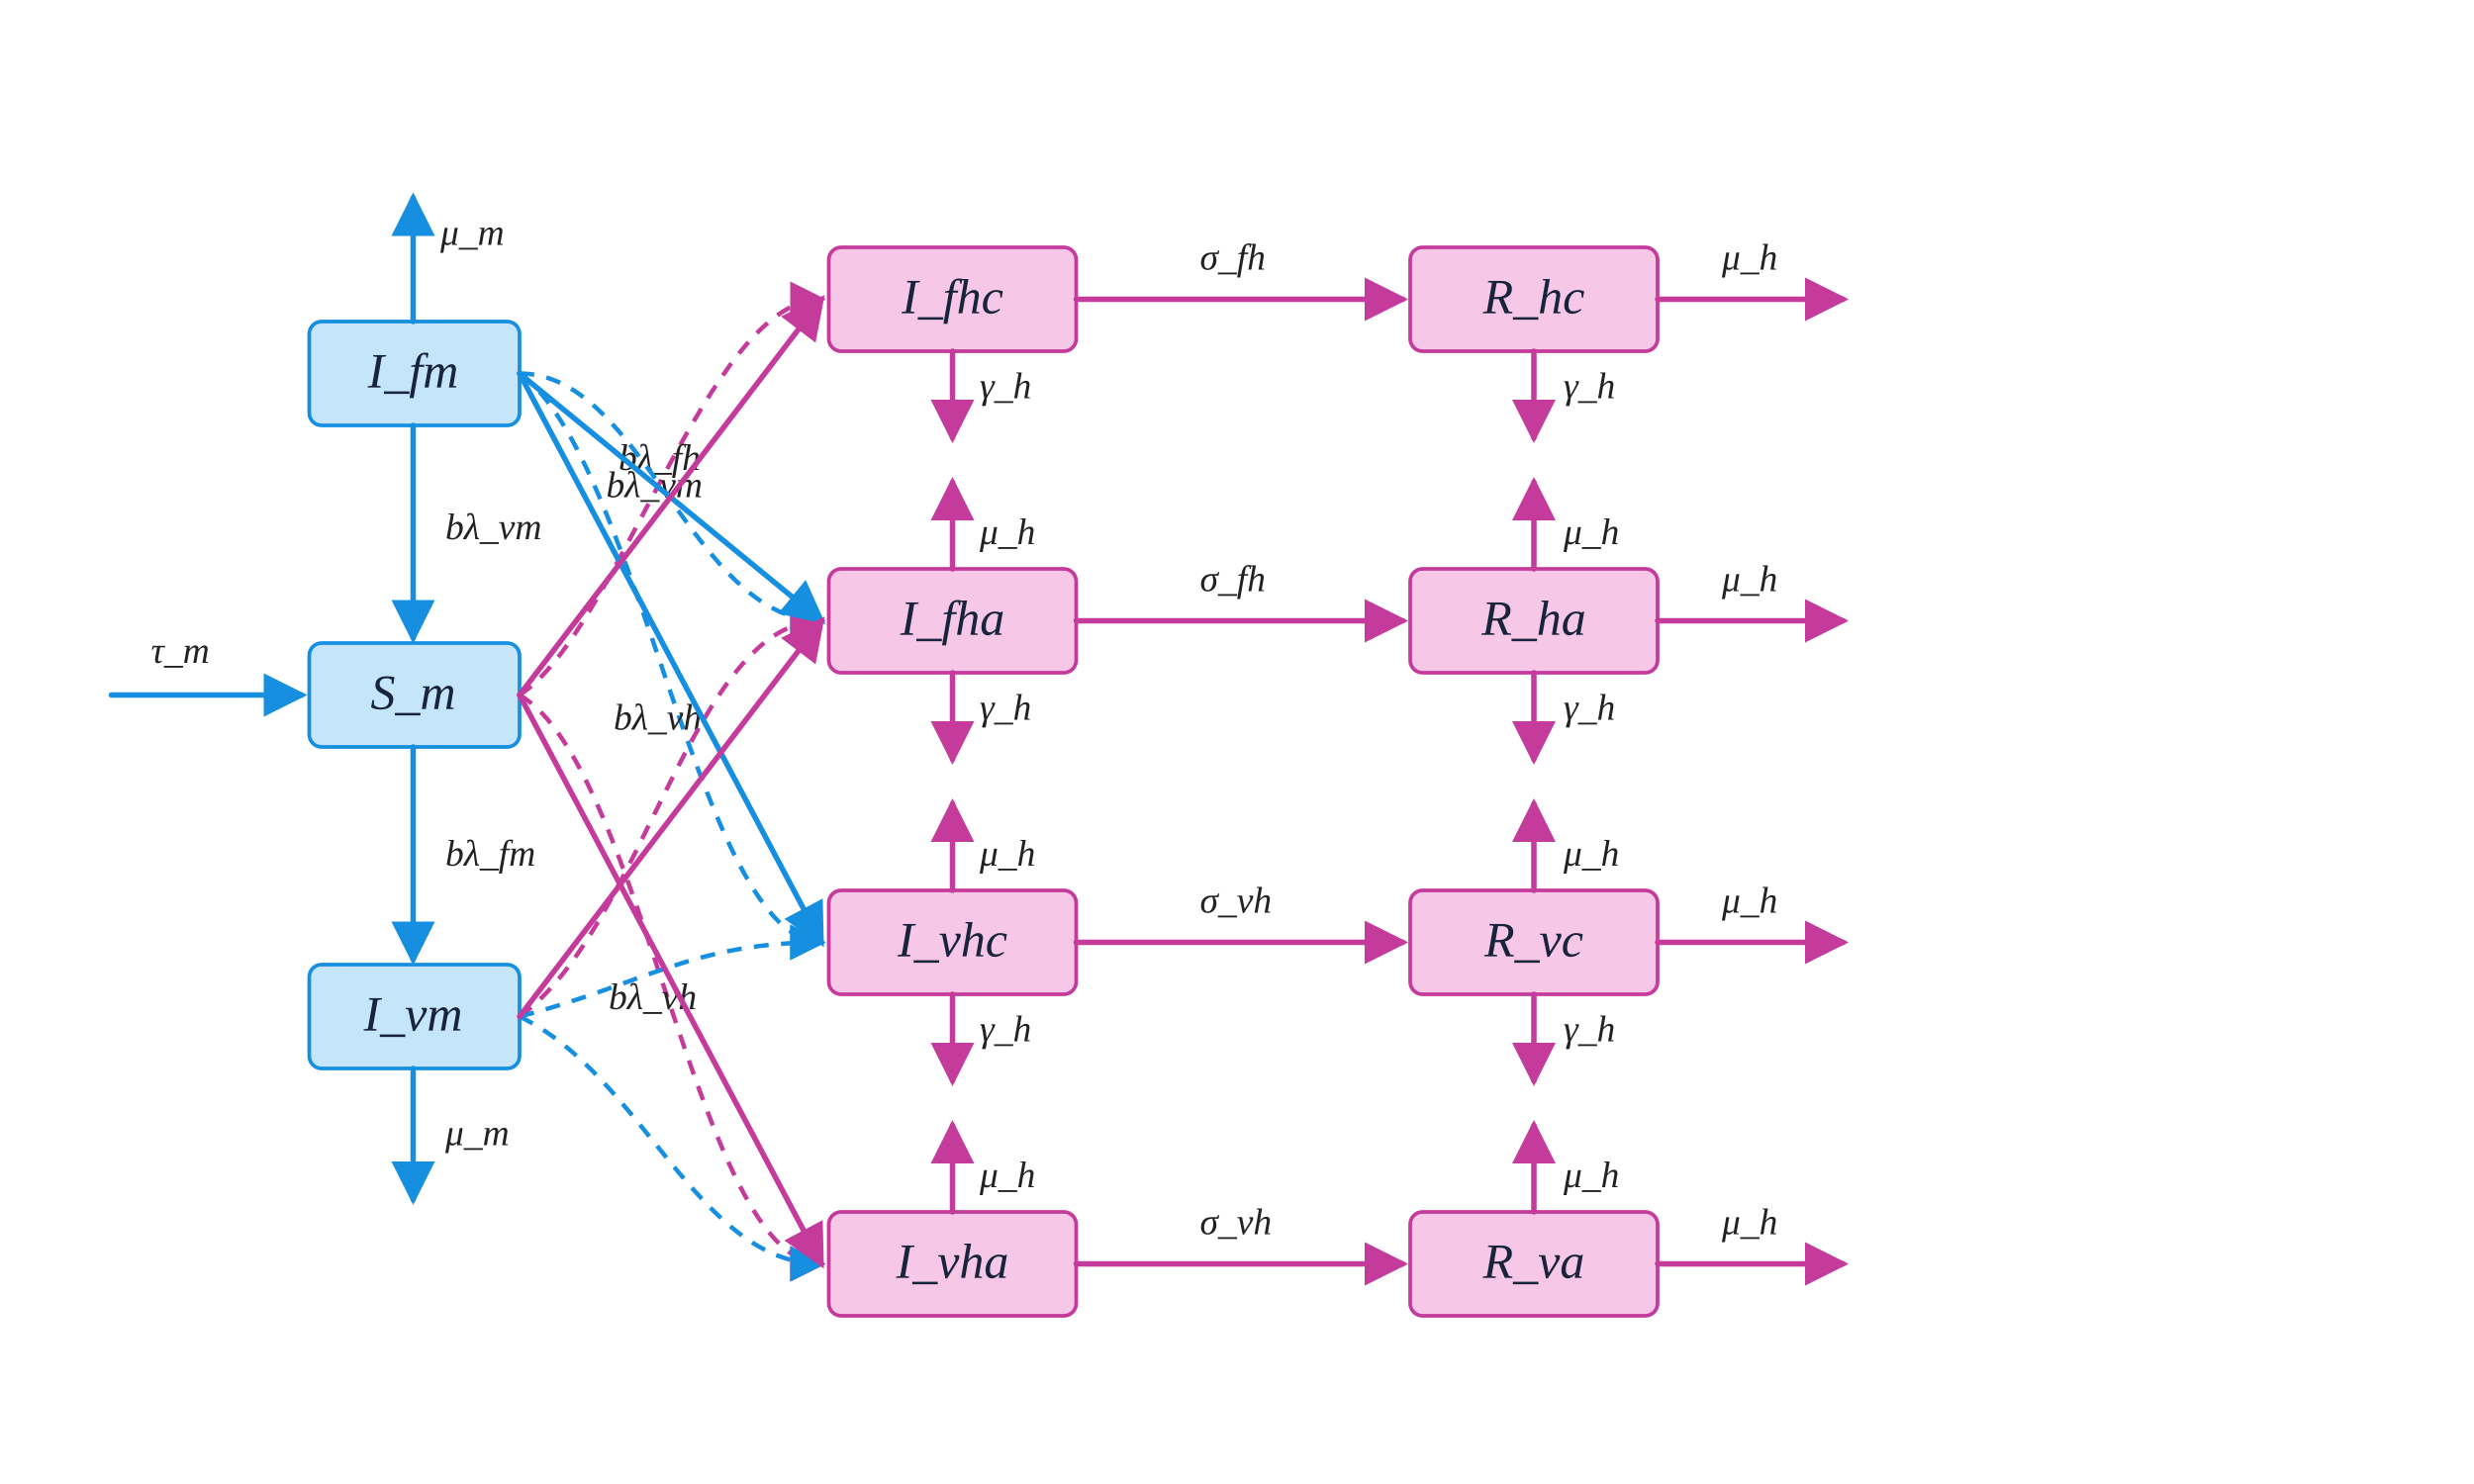
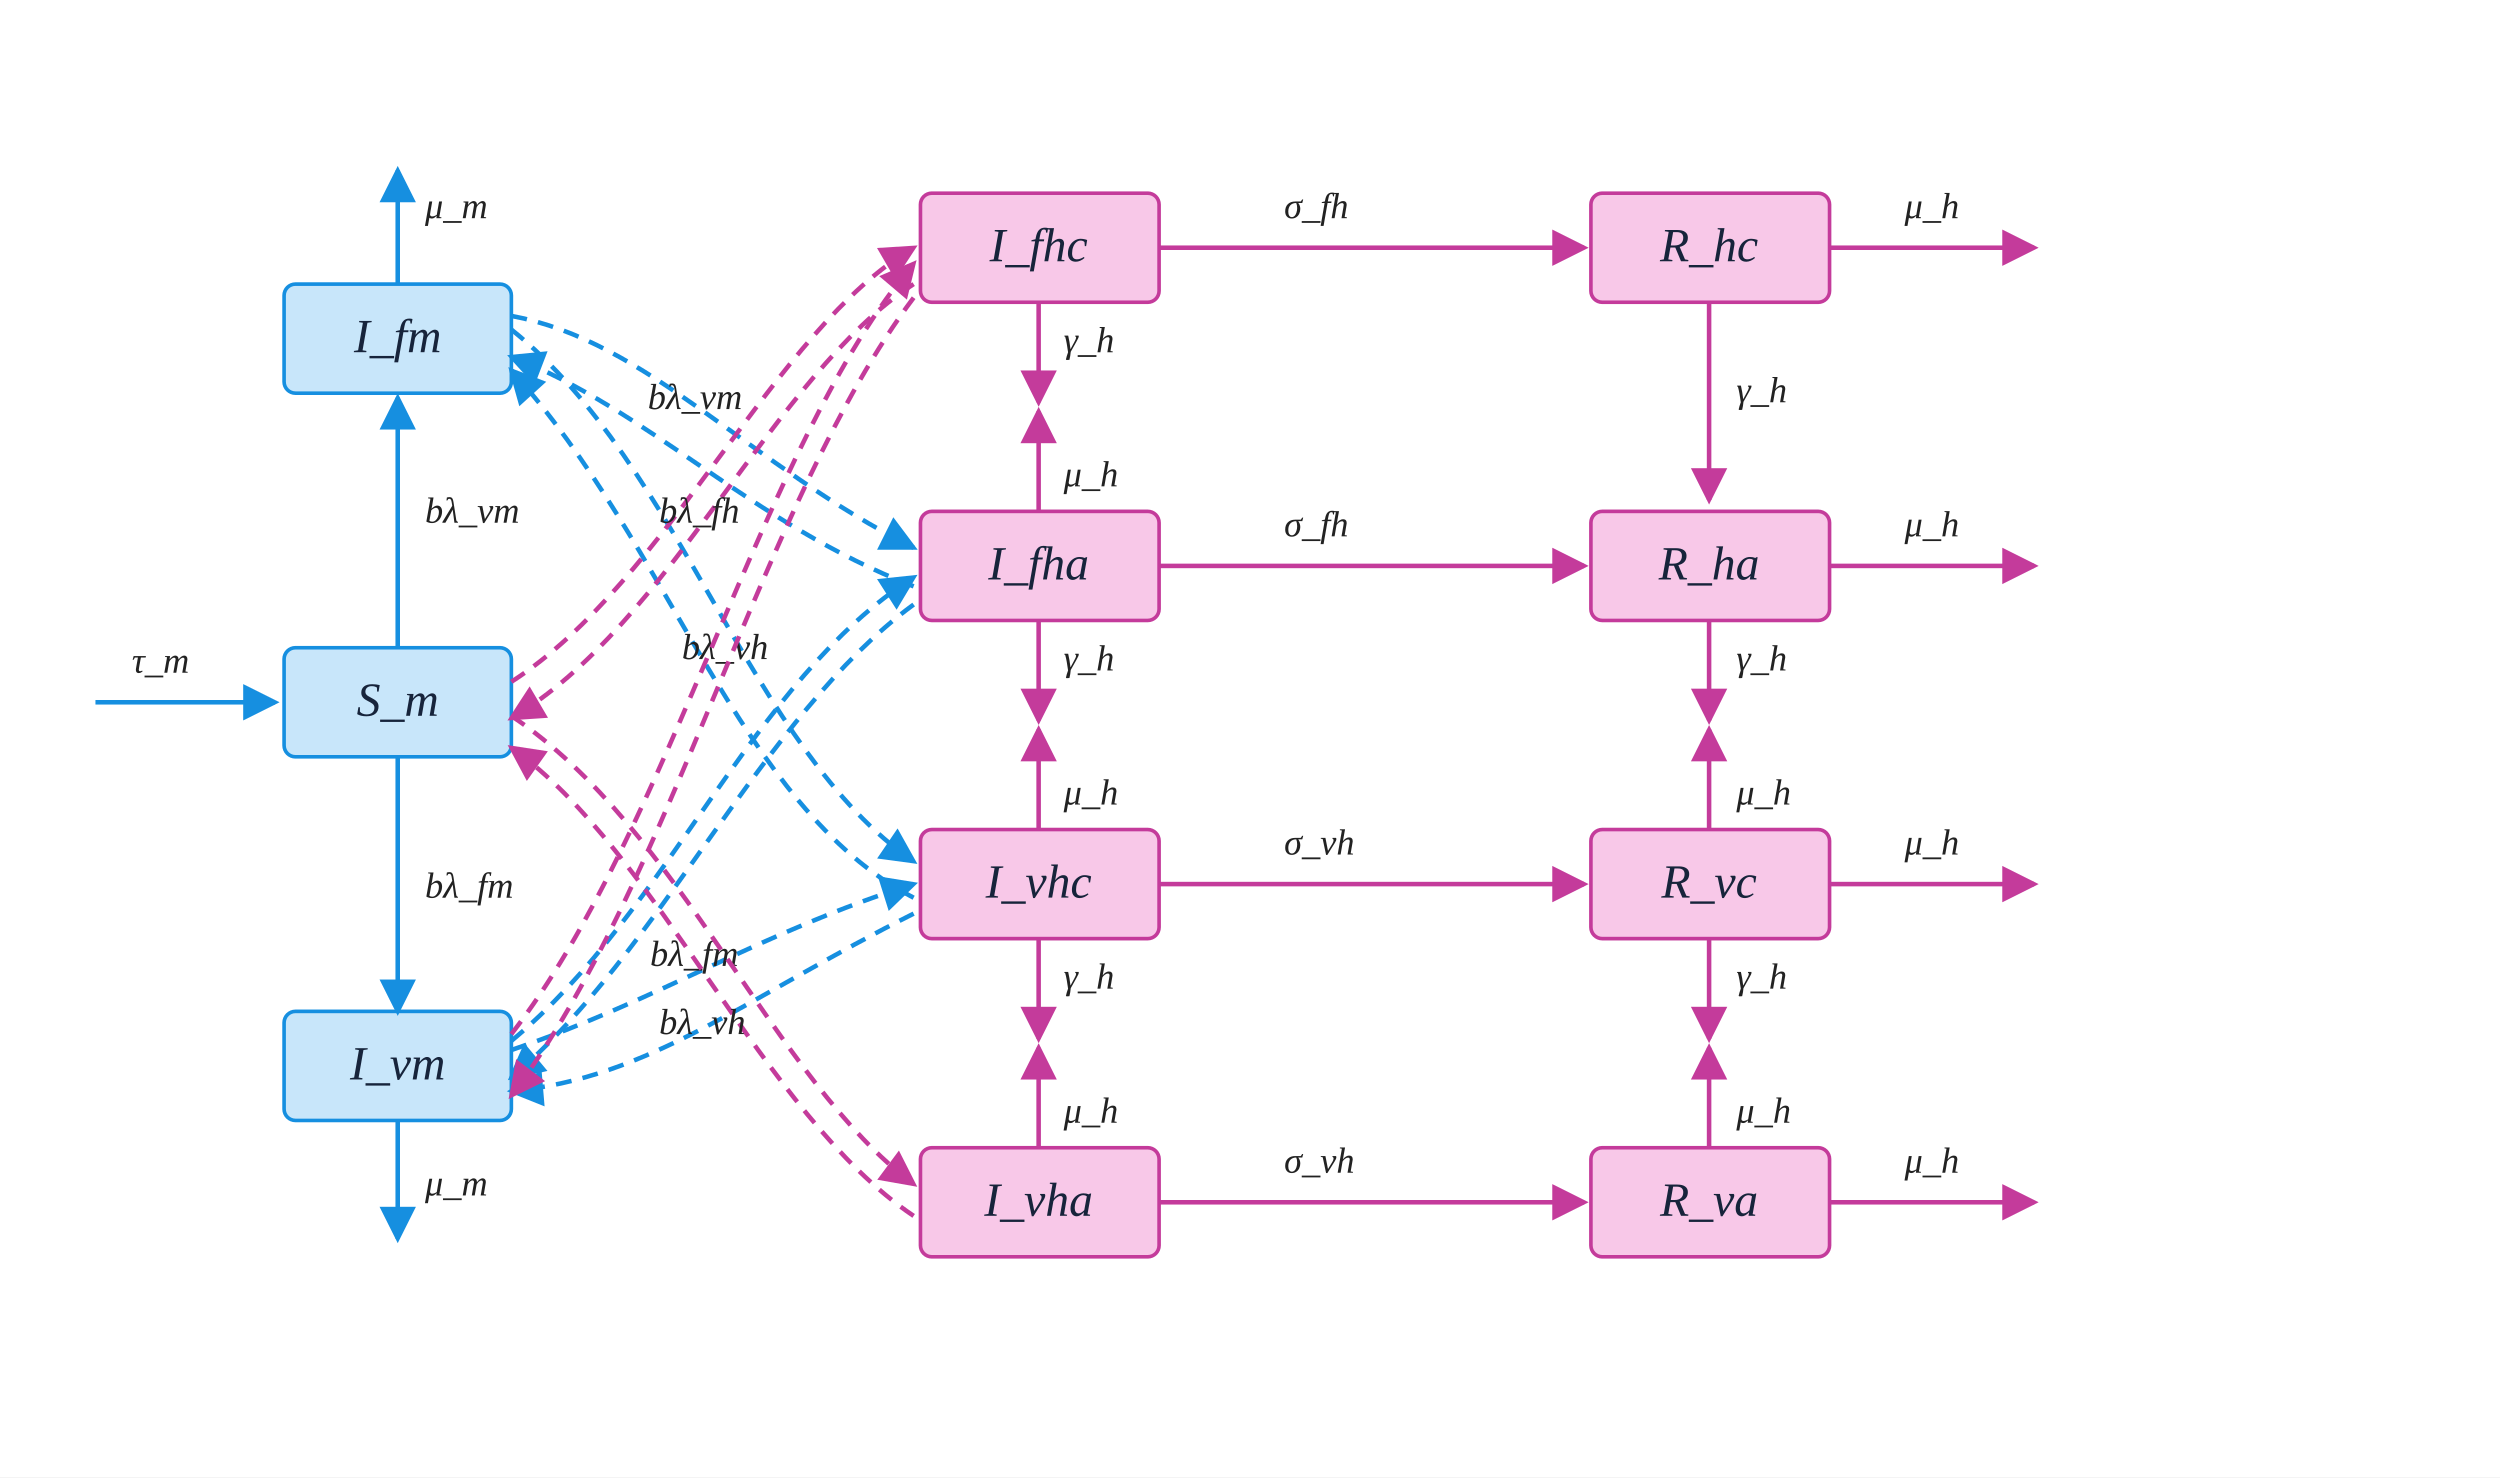
- <svg xmlns="http://www.w3.org/2000/svg" width="1000" height="600" viewBox="0 0 1000 600">
-   <rect width="1000" height="600" fill="white" />
+ <svg xmlns="http://www.w3.org/2000/svg" width="1100" height="650" viewBox="0 0 1100 650">
+   <rect width="1100" height="650" fill="#ffffff" />
  <defs>
    <marker id="blueArrow" markerWidth="8" markerHeight="8" refX="7" refY="4" orient="auto">
      <path d="M0,0 L8,4 L0,8 Z" fill="#168fe0" />
    </marker>
    <marker id="pinkArrow" markerWidth="8" markerHeight="8" refX="7" refY="4" orient="auto">
      <path d="M0,0 L8,4 L0,8 Z" fill="#c43b9b" />
    </marker>
    <style>
      .bluebox {
-         fill:#c5e5fa;
-         stroke:#168fe0;
-         stroke-width:1.5;
+         fill: #c8e6fa;
+         stroke: #168fe0;
+         stroke-width: 1.6;
      }
      .pinkbox {
-         fill:#f7c7e7;
-         stroke:#c43b9b;
-         stroke-width:1.5;
+         fill: #f8c8e8;
+         stroke: #c43b9b;
+         stroke-width: 1.6;
      }
      .blue {
-         fill:none;
-         stroke:#168fe0;
-         stroke-width:2.2;
-         marker-end:url(#blueArrow);
-         stroke-linecap:round;
-         stroke-linejoin:round;
+         fill: none;
+         stroke: #168fe0;
+         stroke-width: 2;
+         marker-end: url(#blueArrow);
      }
      .pink {
-         fill:none;
-         stroke:#c43b9b;
-         stroke-width:2.2;
-         marker-end:url(#pinkArrow);
-         stroke-linecap:round;
-         stroke-linejoin:round;
+         fill: none;
+         stroke: #c43b9b;
+         stroke-width: 2;
+         marker-end: url(#pinkArrow);
      }
      .dblue {
-         fill:none;
-         stroke:#168fe0;
-         stroke-width:1.8;
-         stroke-dasharray:6 5;
-         marker-end:url(#blueArrow);
+         fill: none;
+         stroke: #168fe0;
+         stroke-width: 2;
+         stroke-dasharray: 7 5;
+         marker-end: url(#blueArrow);
      }
      .dpink {
-         fill:none;
-         stroke:#c43b9b;
-         stroke-width:1.8;
-         stroke-dasharray:6 5;
-         marker-end:url(#pinkArrow);
+         fill: none;
+         stroke: #c43b9b;
+         stroke-width: 2;
+         stroke-dasharray: 7 5;
+         marker-end: url(#pinkArrow);
      }
      .state {
-         font-family:"Times New Roman",serif;
-         font-size:20px;
-         font-style:italic;
-         text-anchor:middle;
-         dominant-baseline:middle;
-         fill:#17243b;
+         font-family: "Times New Roman", serif;
+         font-size: 21px;
+         font-style: italic;
+         text-anchor: middle;
+         dominant-baseline: middle;
+         fill: #17243b;
      }
      .param {
-         font-family:"Times New Roman",serif;
-         font-size:15px;
-         font-style:italic;
-         fill:#222;
+         font-family: "Times New Roman", serif;
+         font-size: 16px;
+         font-style: italic;
+         fill: #222222;
      }
    </style>
  </defs>
-   <rect class="bluebox" x="125" y="130" width="85" height="42" rx="5" />
-   <text class="state" x="167" y="151">I_fm</text>
-   <rect class="bluebox" x="125" y="260" width="85" height="42" rx="5" />
-   <text class="state" x="167" y="281">S_m</text>
-   <rect class="bluebox" x="125" y="390" width="85" height="42" rx="5" />
-   <text class="state" x="167" y="411">I_vm</text>
-   <rect class="pinkbox" x="335" y="100" width="100" height="42" rx="5" />
-   <text class="state" x="385" y="121">I_fhc</text>
-   <rect class="pinkbox" x="335" y="230" width="100" height="42" rx="5" />
-   <text class="state" x="385" y="251">I_fha</text>
-   <rect class="pinkbox" x="335" y="360" width="100" height="42" rx="5" />
-   <text class="state" x="385" y="381">I_vhc</text>
-   <rect class="pinkbox" x="335" y="490" width="100" height="42" rx="5" />
-   <text class="state" x="385" y="511">I_vha</text>
-   <rect class="pinkbox" x="570" y="100" width="100" height="42" rx="5" />
-   <text class="state" x="620" y="121">R_hc</text>
-   <rect class="pinkbox" x="570" y="230" width="100" height="42" rx="5" />
-   <text class="state" x="620" y="251">R_ha</text>
-   <rect class="pinkbox" x="570" y="360" width="100" height="42" rx="5" />
-   <text class="state" x="620" y="381">R_vc</text>
-   <rect class="pinkbox" x="570" y="490" width="100" height="42" rx="5" />
-   <text class="state" x="620" y="511">R_va</text>
-   <path class="blue" d="M167 130 V80" />
-   <text class="param" x="178" y="99">μ_m</text>
-   <path class="blue" d="M167 172 V258" />
-   <text class="param" x="180" y="218">bλ_vm</text>
-   <path class="blue" d="M167 302 V388" />
-   <text class="param" x="180" y="350">bλ_fm</text>
-   <path class="blue" d="M167 432 V485" />
-   <text class="param" x="180" y="463">μ_m</text>
-   <path class="blue" d="M45 281 H122" />
-   <text class="param" x="61" y="268">τ_m</text>
-   <path class="dpink" d="M210 281 C250 255 286 121 332 121" />
-   <text class="param" x="250" y="190">bλ_fh</text>
-   <path class="dblue" d="M210 151 C260 151 280 251 332 251" />
-   <text class="param" x="245" y="201">bλ_vm</text>
-   <path class="dblue" d="M210 151 C258 185 283 381 332 381" />
-   <text class="param" x="248" y="295">bλ_vh</text>
-   <path class="dpink" d="M210 281 C260 310 282 511 332 511" />
-   <text class="param" x="246" y="408">bλ_vh</text>
-   <path class="dpink" d="M210 411 C260 375 280 251 332 251" />
-   <path class="dblue" d="M210 411 C260 398 280 381 332 381" />
-   <path class="dblue" d="M210 411 C260 435 282 511 332 511" />
-   <path class="blue" d="M210 151 L332 251" />
-   <path class="blue" d="M210 151 L332 381" />
-   <path class="pink" d="M210 281 L332 121" />
-   <path class="pink" d="M210 411 L332 251" />
-   <path class="pink" d="M210 281 L332 511" />
-   <path class="pink" d="M385 142 V177" />
-   <text class="param" x="396" y="161">γ_h</text>
-   <path class="pink" d="M385 230 V195" />
-   <text class="param" x="396" y="220">μ_h</text>
-   <path class="pink" d="M385 272 V307" />
-   <text class="param" x="396" y="291">γ_h</text>
-   <path class="pink" d="M385 360 V325" />
-   <text class="param" x="396" y="350">μ_h</text>
-   <path class="pink" d="M385 402 V437" />
-   <text class="param" x="396" y="421">γ_h</text>
-   <path class="pink" d="M385 490 V455" />
-   <text class="param" x="396" y="480">μ_h</text>
-   <path class="pink" d="M435 121 H567" />
-   <text class="param" x="485" y="109">σ_fh</text>
-   <path class="pink" d="M435 251 H567" />
-   <text class="param" x="485" y="239">σ_fh</text>
-   <path class="pink" d="M435 381 H567" />
-   <text class="param" x="485" y="369">σ_vh</text>
-   <path class="pink" d="M435 511 H567" />
-   <text class="param" x="485" y="499">σ_vh</text>
-   <path class="pink" d="M620 142 V177" />
-   <text class="param" x="632" y="161">γ_h</text>
-   <path class="pink" d="M620 230 V195" />
-   <text class="param" x="632" y="220">μ_h</text>
-   <path class="pink" d="M620 272 V307" />
-   <text class="param" x="632" y="291">γ_h</text>
-   <path class="pink" d="M620 360 V325" />
-   <text class="param" x="632" y="350">μ_h</text>
-   <path class="pink" d="M620 402 V437" />
-   <text class="param" x="632" y="421">γ_h</text>
-   <path class="pink" d="M620 490 V455" />
-   <text class="param" x="632" y="480">μ_h</text>
-   <path class="pink" d="M670 121 H745" />
-   <text class="param" x="696" y="109">μ_h</text>
-   <path class="pink" d="M670 251 H745" />
-   <text class="param" x="696" y="239">μ_h</text>
-   <path class="pink" d="M670 381 H745" />
-   <text class="param" x="696" y="369">μ_h</text>
-   <path class="pink" d="M670 511 H745" />
-   <text class="param" x="696" y="499">μ_h</text>
+   <rect class="bluebox" x="125" y="125" width="100" height="48" rx="5" />
+   <text class="state" x="175" y="149">I_fm</text>
+   <rect class="bluebox" x="125" y="285" width="100" height="48" rx="5" />
+   <text class="state" x="175" y="309">S_m</text>
+   <rect class="bluebox" x="125" y="445" width="100" height="48" rx="5" />
+   <text class="state" x="175" y="469">I_vm</text>
+   <path class="blue" d="M175 125 V75" />
+   <text class="param" x="187" y="96">μ_m</text>
+   <path class="blue" d="M175 285 V175" />
+   <text class="param" x="187" y="230">bλ_vm</text>
+   <path class="blue" d="M175 333 V445" />
+   <text class="param" x="187" y="395">bλ_fm</text>
+   <path class="blue" d="M175 493 V545" />
+   <text class="param" x="187" y="526">μ_m</text>
+   <path class="blue" d="M42 309 H121" />
+   <text class="param" x="58" y="296">τ_m</text>
+   <rect class="pinkbox" x="405" y="85" width="105" height="48" rx="5" />
+   <text class="state" x="457" y="109">I_fhc</text>
+   <rect class="pinkbox" x="405" y="225" width="105" height="48" rx="5" />
+   <text class="state" x="457" y="249">I_fha</text>
+   <rect class="pinkbox" x="405" y="365" width="105" height="48" rx="5" />
+   <text class="state" x="457" y="389">I_vhc</text>
+   <rect class="pinkbox" x="405" y="505" width="105" height="48" rx="5" />
+   <text class="state" x="457" y="529">I_vha</text>
+   <rect class="pinkbox" x="700" y="85" width="105" height="48" rx="5" />
+   <text class="state" x="752" y="109">R_hc</text>
+   <rect class="pinkbox" x="700" y="225" width="105" height="48" rx="5" />
+   <text class="state" x="752" y="249">R_ha</text>
+   <rect class="pinkbox" x="700" y="365" width="105" height="48" rx="5" />
+   <text class="state" x="752" y="389">R_vc</text>
+   <rect class="pinkbox" x="700" y="505" width="105" height="48" rx="5" />
+   <text class="state" x="752" y="529">R_va</text>
+   <path class="dblue" d="M225 139 C285 150 330 205 402 241" />
+   <path class="dblue" d="M402 258 C330 230 285 180 225 157" />
+   <path class="dblue" d="M225 145 C300 205 330 330 402 379" />
+   <path class="dblue" d="M402 395 C325 355 295 240 225 163" />
+   <path class="dblue" d="M225 462 C290 440 335 410 402 389" />
+   <path class="dblue" d="M402 402 C330 438 285 475 225 480" />
+   <path class="dblue" d="M225 458 C295 400 330 300 402 254" />
+   <path class="dblue" d="M402 266 C335 315 290 420 225 474" />
+   <text class="param" x="285" y="180">bλ_vm</text>
+   <text class="param" x="300" y="290">bλ_vh</text>
+   <text class="param" x="286" y="425">bλ_fm</text>
+   <path class="dpink" d="M225 300 C295 255 340 145 402 109" />
+   <path class="dpink" d="M402 125 C340 165 295 275 225 316" />
+   <path class="dpink" d="M225 315 C300 365 340 475 402 521" />
+   <path class="dpink" d="M402 535 C335 490 290 375 225 329" />
+   <path class="dpink" d="M225 455 C295 365 335 195 402 116" />
+   <path class="dpink" d="M402 131 C335 220 295 390 225 482" />
+   <text class="param" x="290" y="230">bλ_fh</text>
+   <text class="param" x="290" y="455">bλ_vh</text>
+   <path class="pink" d="M457 133 V177" />
+   <text class="param" x="468" y="155">γ_h</text>
+   <path class="pink" d="M457 225 V181" />
+   <text class="param" x="468" y="214">μ_h</text>
+   <path class="pink" d="M457 273 V317" />
+   <text class="param" x="468" y="295">γ_h</text>
+   <path class="pink" d="M457 365 V321" />
+   <text class="param" x="468" y="354">μ_h</text>
+   <path class="pink" d="M457 413 V457" />
+   <text class="param" x="468" y="435">γ_h</text>
+   <path class="pink" d="M457 505 V461" />
+   <text class="param" x="468" y="494">μ_h</text>
+   <path class="pink" d="M510 109 H697" />
+   <text class="param" x="565" y="96">σ_fh</text>
+   <path class="pink" d="M510 249 H697" />
+   <text class="param" x="565" y="236">σ_fh</text>
+   <path class="pink" d="M510 389 H697" />
+   <text class="param" x="565" y="376">σ_vh</text>
+   <path class="pink" d="M510 529 H697" />
+   <text class="param" x="565" y="516">σ_vh</text>
+   <path class="pink" d="M752 133 V220" />
+   <text class="param" x="764" y="177">γ_h</text>
+   <path class="pink" d="M752 273 V317" />
+   <text class="param" x="764" y="295">γ_h</text>
+   <path class="pink" d="M752 365 V321" />
+   <text class="param" x="764" y="354">μ_h</text>
+   <path class="pink" d="M752 413 V457" />
+   <text class="param" x="764" y="435">γ_h</text>
+   <path class="pink" d="M752 505 V461" />
+   <text class="param" x="764" y="494">μ_h</text>
+   <path class="pink" d="M805 109 H895" />
+   <text class="param" x="838" y="96">μ_h</text>
+   <path class="pink" d="M805 249 H895" />
+   <text class="param" x="838" y="236">μ_h</text>
+   <path class="pink" d="M805 389 H895" />
+   <text class="param" x="838" y="376">μ_h</text>
+   <path class="pink" d="M805 529 H895" />
+   <text class="param" x="838" y="516">μ_h</text>
</svg>
